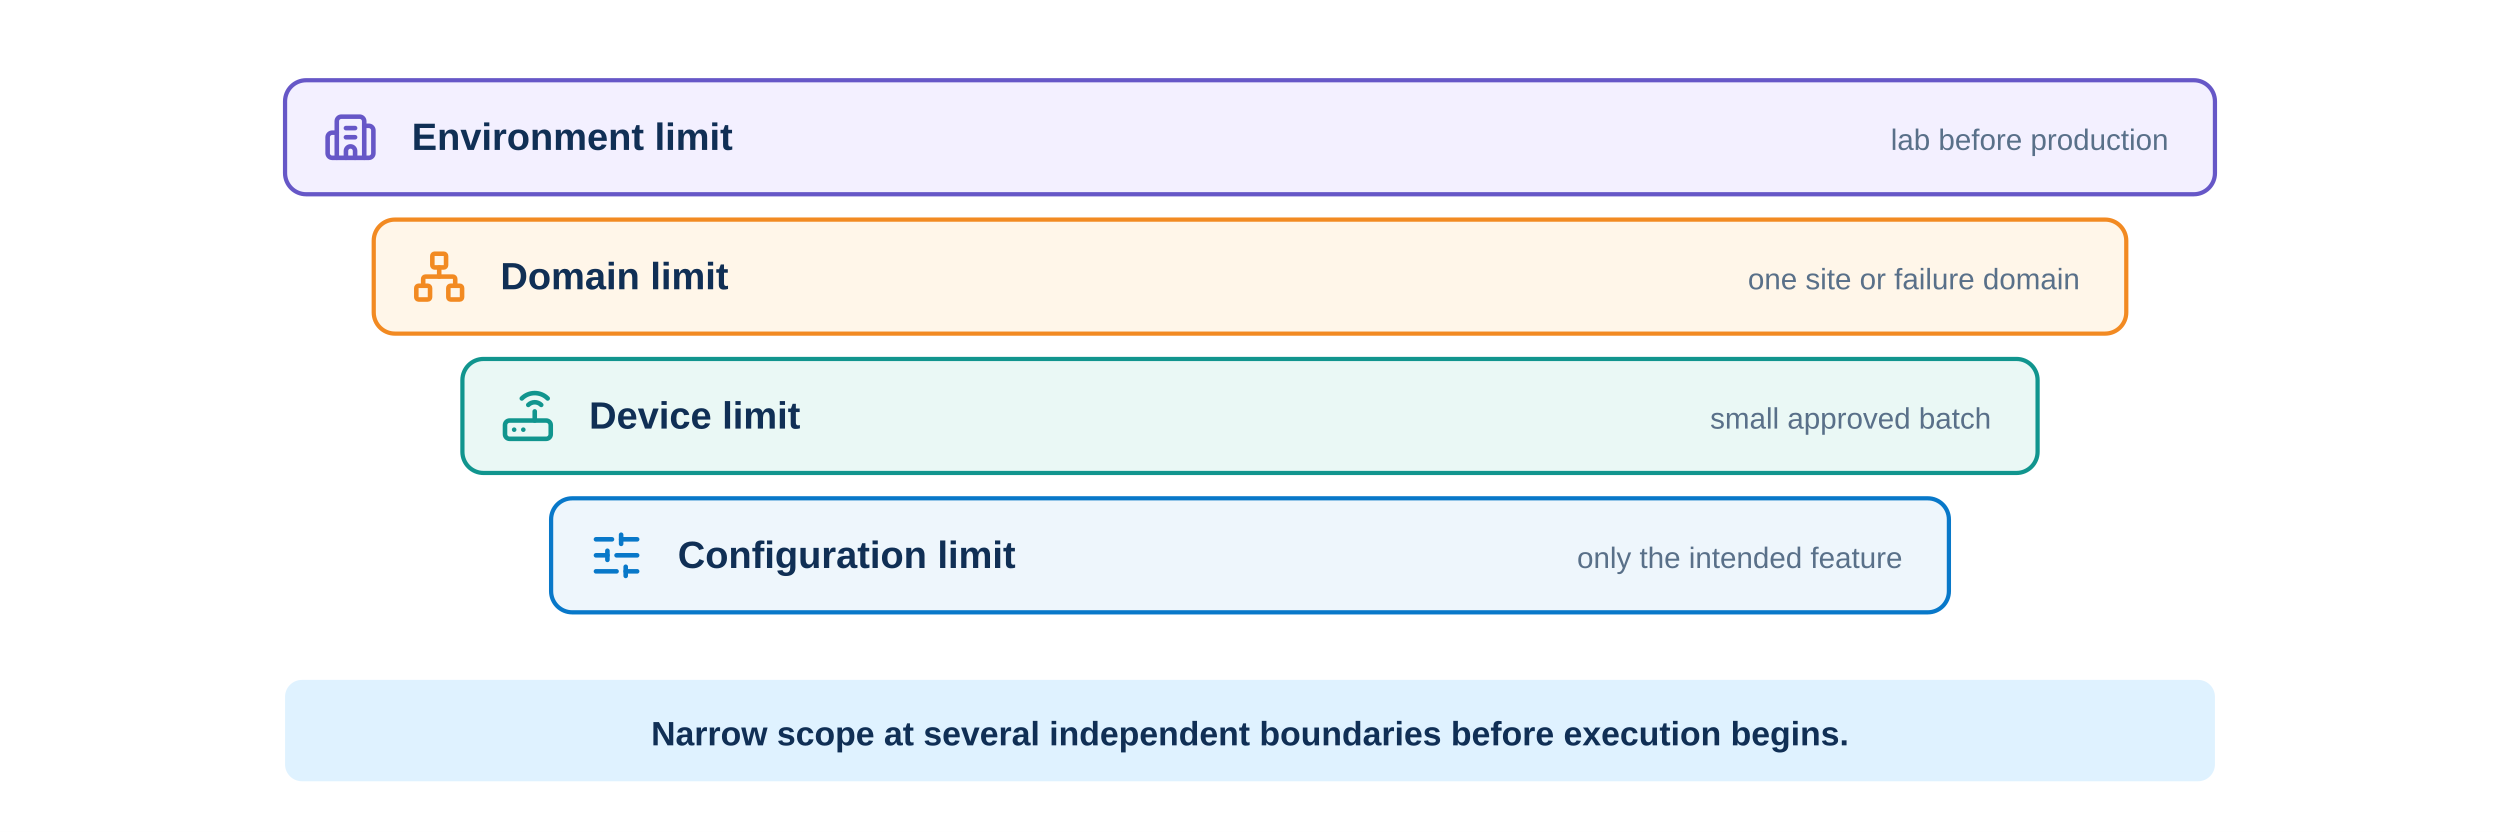
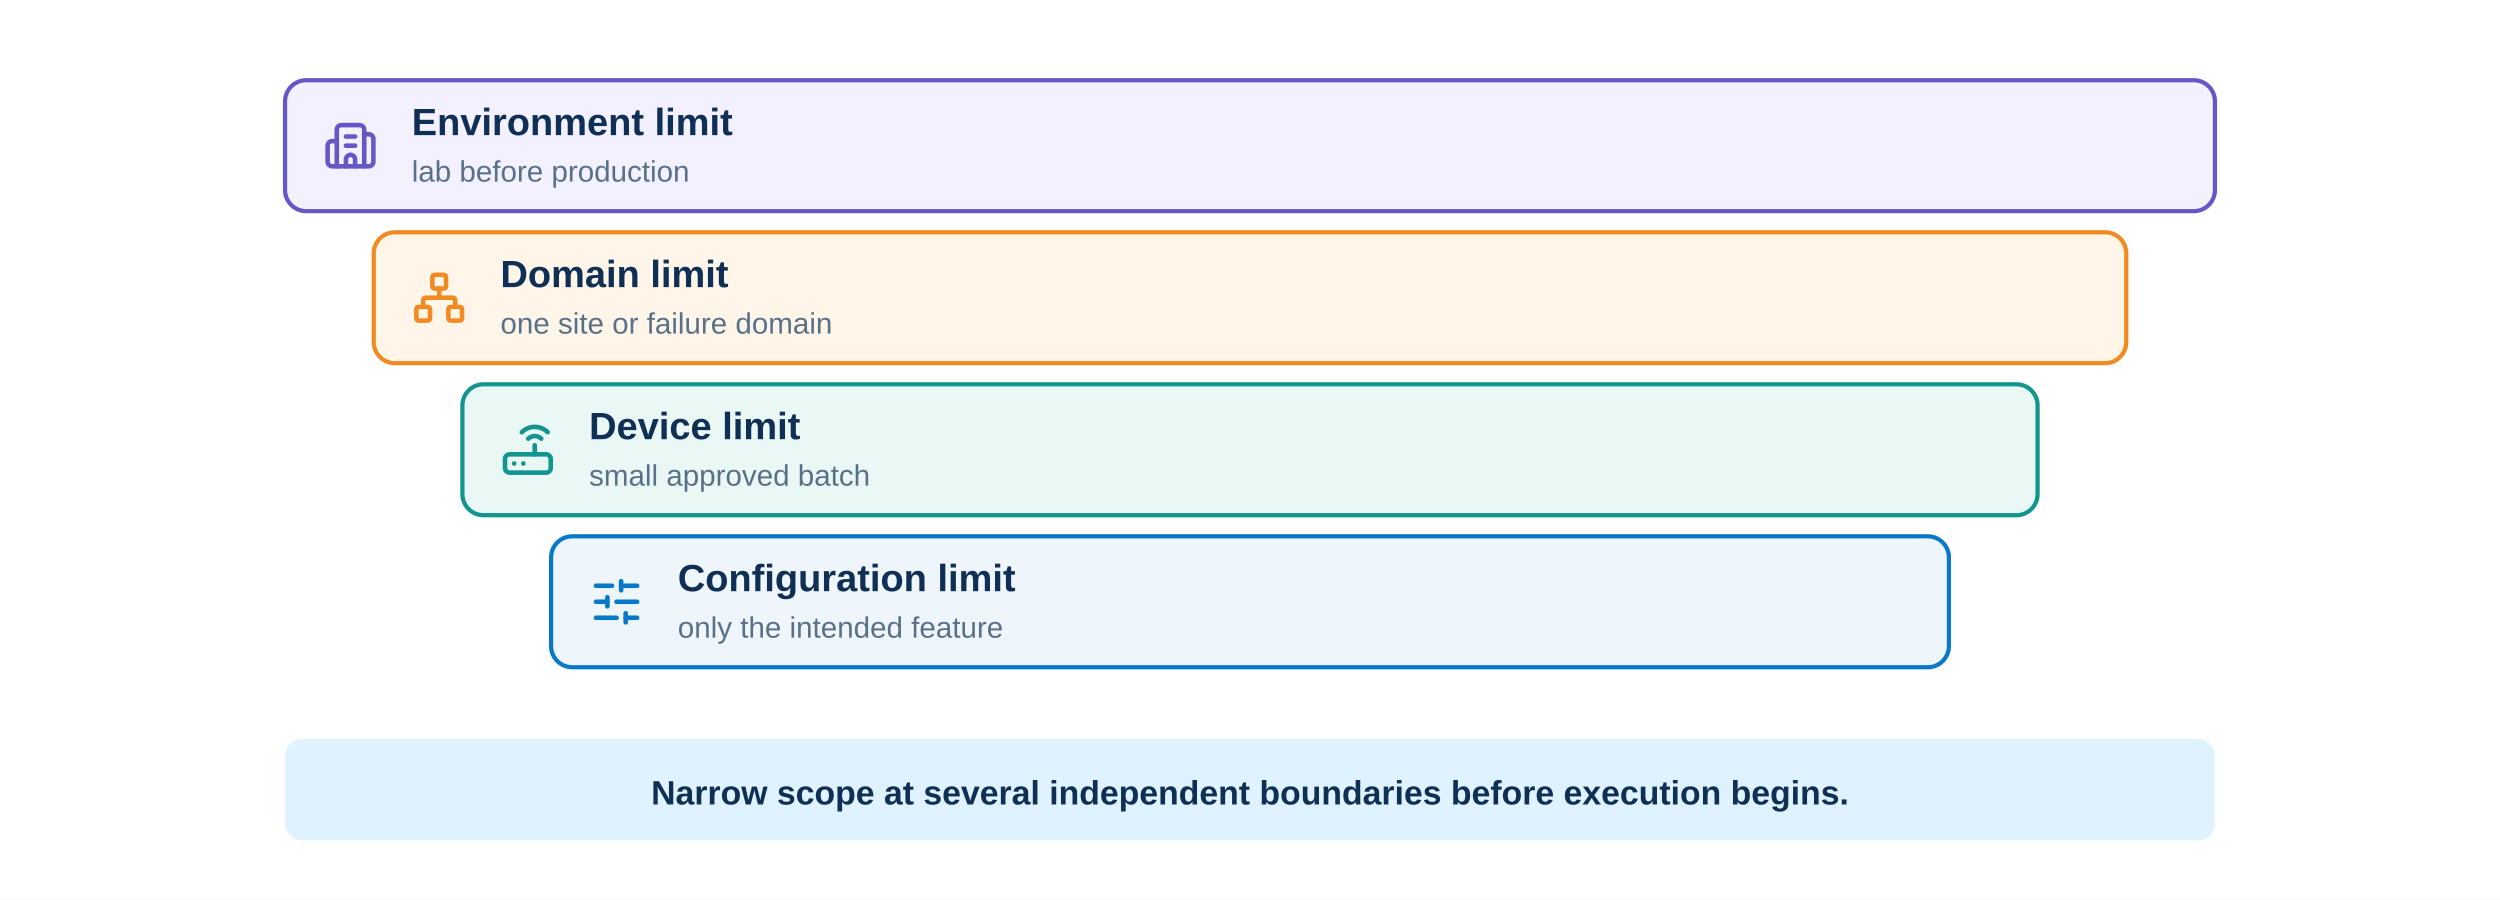
- <svg xmlns="http://www.w3.org/2000/svg" width="1184" height="394" viewBox="0 0 1184 394">
+ <svg xmlns="http://www.w3.org/2000/svg" width="1184" height="426" viewBox="0 0 1184 426">
  <rect width="100%" height="100%" fill="white" />
  <style>.label{font:700 18px Arial,sans-serif;fill:#102f55}.sub{font:400 14px Arial,sans-serif;fill:#597089}.band{font:700 16px Arial,sans-serif;fill:#102f55}.small{font:600 14px Arial,sans-serif;fill:#102f55}</style>
-   <rect x="135" y="38" width="914" height="54" rx="10" fill="#f3f0ff" stroke="#6657c7" stroke-width="2" />
-   <g transform="translate(153 52) scale(1.083333)" fill="none" stroke="#6657c7" stroke-width="2" stroke-linecap="round" stroke-linejoin="round">
+   <rect x="135" y="38" width="914" height="62" rx="10" fill="#f3f0ff" stroke="#6657c7" stroke-width="2" />
+   <g transform="translate(153 56) scale(1.083333)" fill="none" stroke="#6657c7" stroke-width="2" stroke-linecap="round" stroke-linejoin="round">
    <path d="M10 12h4" />
    <path d="M10 8h4" />
    <path d="M14 21v-3a2 2 0 0 0-4 0v3" />
    <path d="M6 10H4a2 2 0 0 0-2 2v7a2 2 0 0 0 2 2h16a2 2 0 0 0 2-2V9a2 2 0 0 0-2-2h-2" />
    <path d="M6 21V5a2 2 0 0 1 2-2h8a2 2 0 0 1 2 2v16" />
  </g>
-   <text x="195" y="71" text-anchor="start" class="label">Environment limit</text>
-   <text x="1027" y="71" text-anchor="end" class="sub">lab before production</text>
-   <rect x="177" y="104" width="830" height="54" rx="10" fill="#fff6e9" stroke="#f28a22" stroke-width="2" />
-   <g transform="translate(195 118) scale(1.083333)" fill="none" stroke="#f28a22" stroke-width="2" stroke-linecap="round" stroke-linejoin="round">
+   <text x="195" y="64" text-anchor="start" class="label">Environment limit</text>
+   <text x="195" y="86" text-anchor="start" class="sub">lab before production</text>
+   <rect x="177" y="110" width="830" height="62" rx="10" fill="#fff6e9" stroke="#f28a22" stroke-width="2" />
+   <g transform="translate(195 128) scale(1.083333)" fill="none" stroke="#f28a22" stroke-width="2" stroke-linecap="round" stroke-linejoin="round">
    <rect x="16" y="16" width="6" height="6" rx="1" />
    <rect x="2" y="16" width="6" height="6" rx="1" />
    <rect x="9" y="2" width="6" height="6" rx="1" />
    <path d="M5 16v-3a1 1 0 0 1 1-1h12a1 1 0 0 1 1 1v3" />
    <path d="M12 12V8" />
  </g>
-   <text x="237" y="137" text-anchor="start" class="label">Domain limit</text>
-   <text x="985" y="137" text-anchor="end" class="sub">one site or failure domain</text>
-   <rect x="219" y="170" width="746" height="54" rx="10" fill="#eaf8f5" stroke="#11958e" stroke-width="2" />
-   <g transform="translate(237 184) scale(1.083333)" fill="none" stroke="#11958e" stroke-width="2" stroke-linecap="round" stroke-linejoin="round">
+   <text x="237" y="136" text-anchor="start" class="label">Domain limit</text>
+   <text x="237" y="158" text-anchor="start" class="sub">one site or failure domain</text>
+   <rect x="219" y="182" width="746" height="62" rx="10" fill="#eaf8f5" stroke="#11958e" stroke-width="2" />
+   <g transform="translate(237 200) scale(1.083333)" fill="none" stroke="#11958e" stroke-width="2" stroke-linecap="round" stroke-linejoin="round">
    <rect width="20" height="8" x="2" y="14" rx="2" />
    <path d="M6.01 18H6" />
    <path d="M10.01 18H10" />
    <path d="M15 10v4" />
    <path d="M17.84 7.17a4 4 0 0 0-5.66 0" />
    <path d="M20.66 4.34a8 8 0 0 0-11.31 0" />
  </g>
-   <text x="279" y="203" text-anchor="start" class="label">Device limit</text>
-   <text x="943" y="203" text-anchor="end" class="sub">small approved batch</text>
-   <rect x="261" y="236" width="662" height="54" rx="10" fill="#eef6fc" stroke="#0878c9" stroke-width="2" />
-   <g transform="translate(279 250) scale(1.083333)" fill="none" stroke="#0878c9" stroke-width="2" stroke-linecap="round" stroke-linejoin="round">
+   <text x="279" y="208" text-anchor="start" class="label">Device limit</text>
+   <text x="279" y="230" text-anchor="start" class="sub">small approved batch</text>
+   <rect x="261" y="254" width="662" height="62" rx="10" fill="#eef6fc" stroke="#0878c9" stroke-width="2" />
+   <g transform="translate(279 272) scale(1.083333)" fill="none" stroke="#0878c9" stroke-width="2" stroke-linecap="round" stroke-linejoin="round">
    <path d="M10 5H3" />
    <path d="M12 19H3" />
    <path d="M14 3v4" />
    <path d="M16 17v4" />
    <path d="M21 12h-9" />
    <path d="M21 19h-5" />
    <path d="M21 5h-7" />
    <path d="M8 10v4" />
    <path d="M8 12H3" />
  </g>
-   <text x="321" y="269" text-anchor="start" class="label">Configuration limit</text>
-   <text x="901" y="269" text-anchor="end" class="sub">only the intended feature</text>
-   <rect x="135" y="322" width="914" height="48" rx="8" fill="#dff2ff" />
-   <text x="592" y="353" text-anchor="middle" class="band">Narrow scope at several independent boundaries before execution begins.</text>
+   <text x="321" y="280" text-anchor="start" class="label">Configuration limit</text>
+   <text x="321" y="302" text-anchor="start" class="sub">only the intended feature</text>
+   <rect x="135" y="350" width="914" height="48" rx="8" fill="#dff2ff" />
+   <text x="592" y="381" text-anchor="middle" class="band">Narrow scope at several independent boundaries before execution begins.</text>
</svg>
